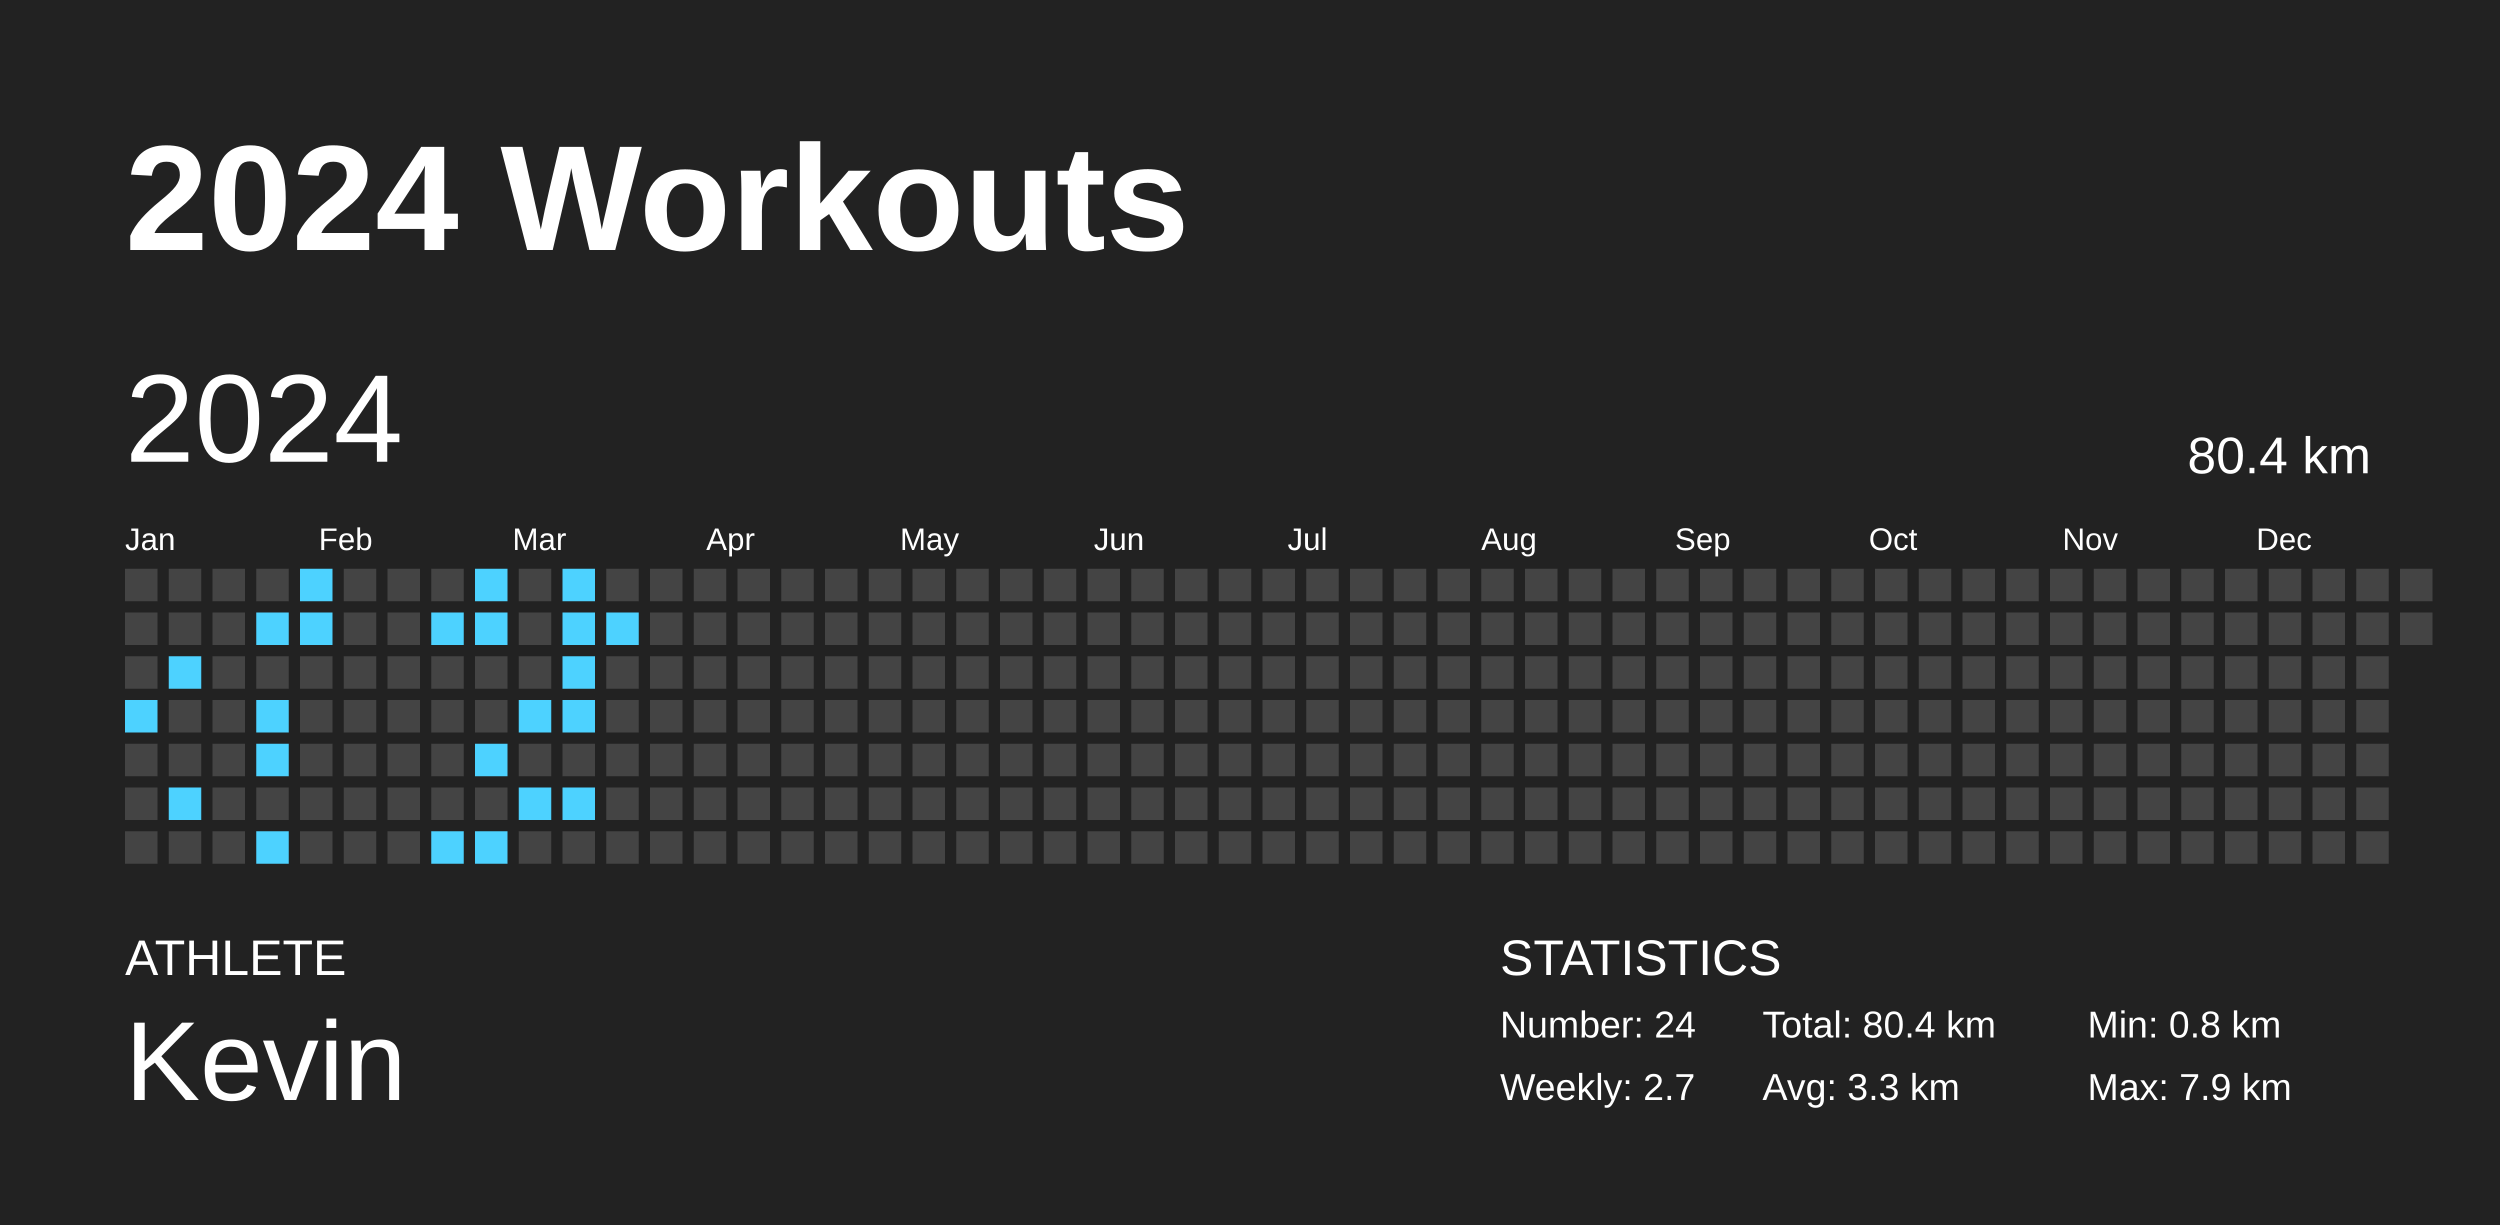
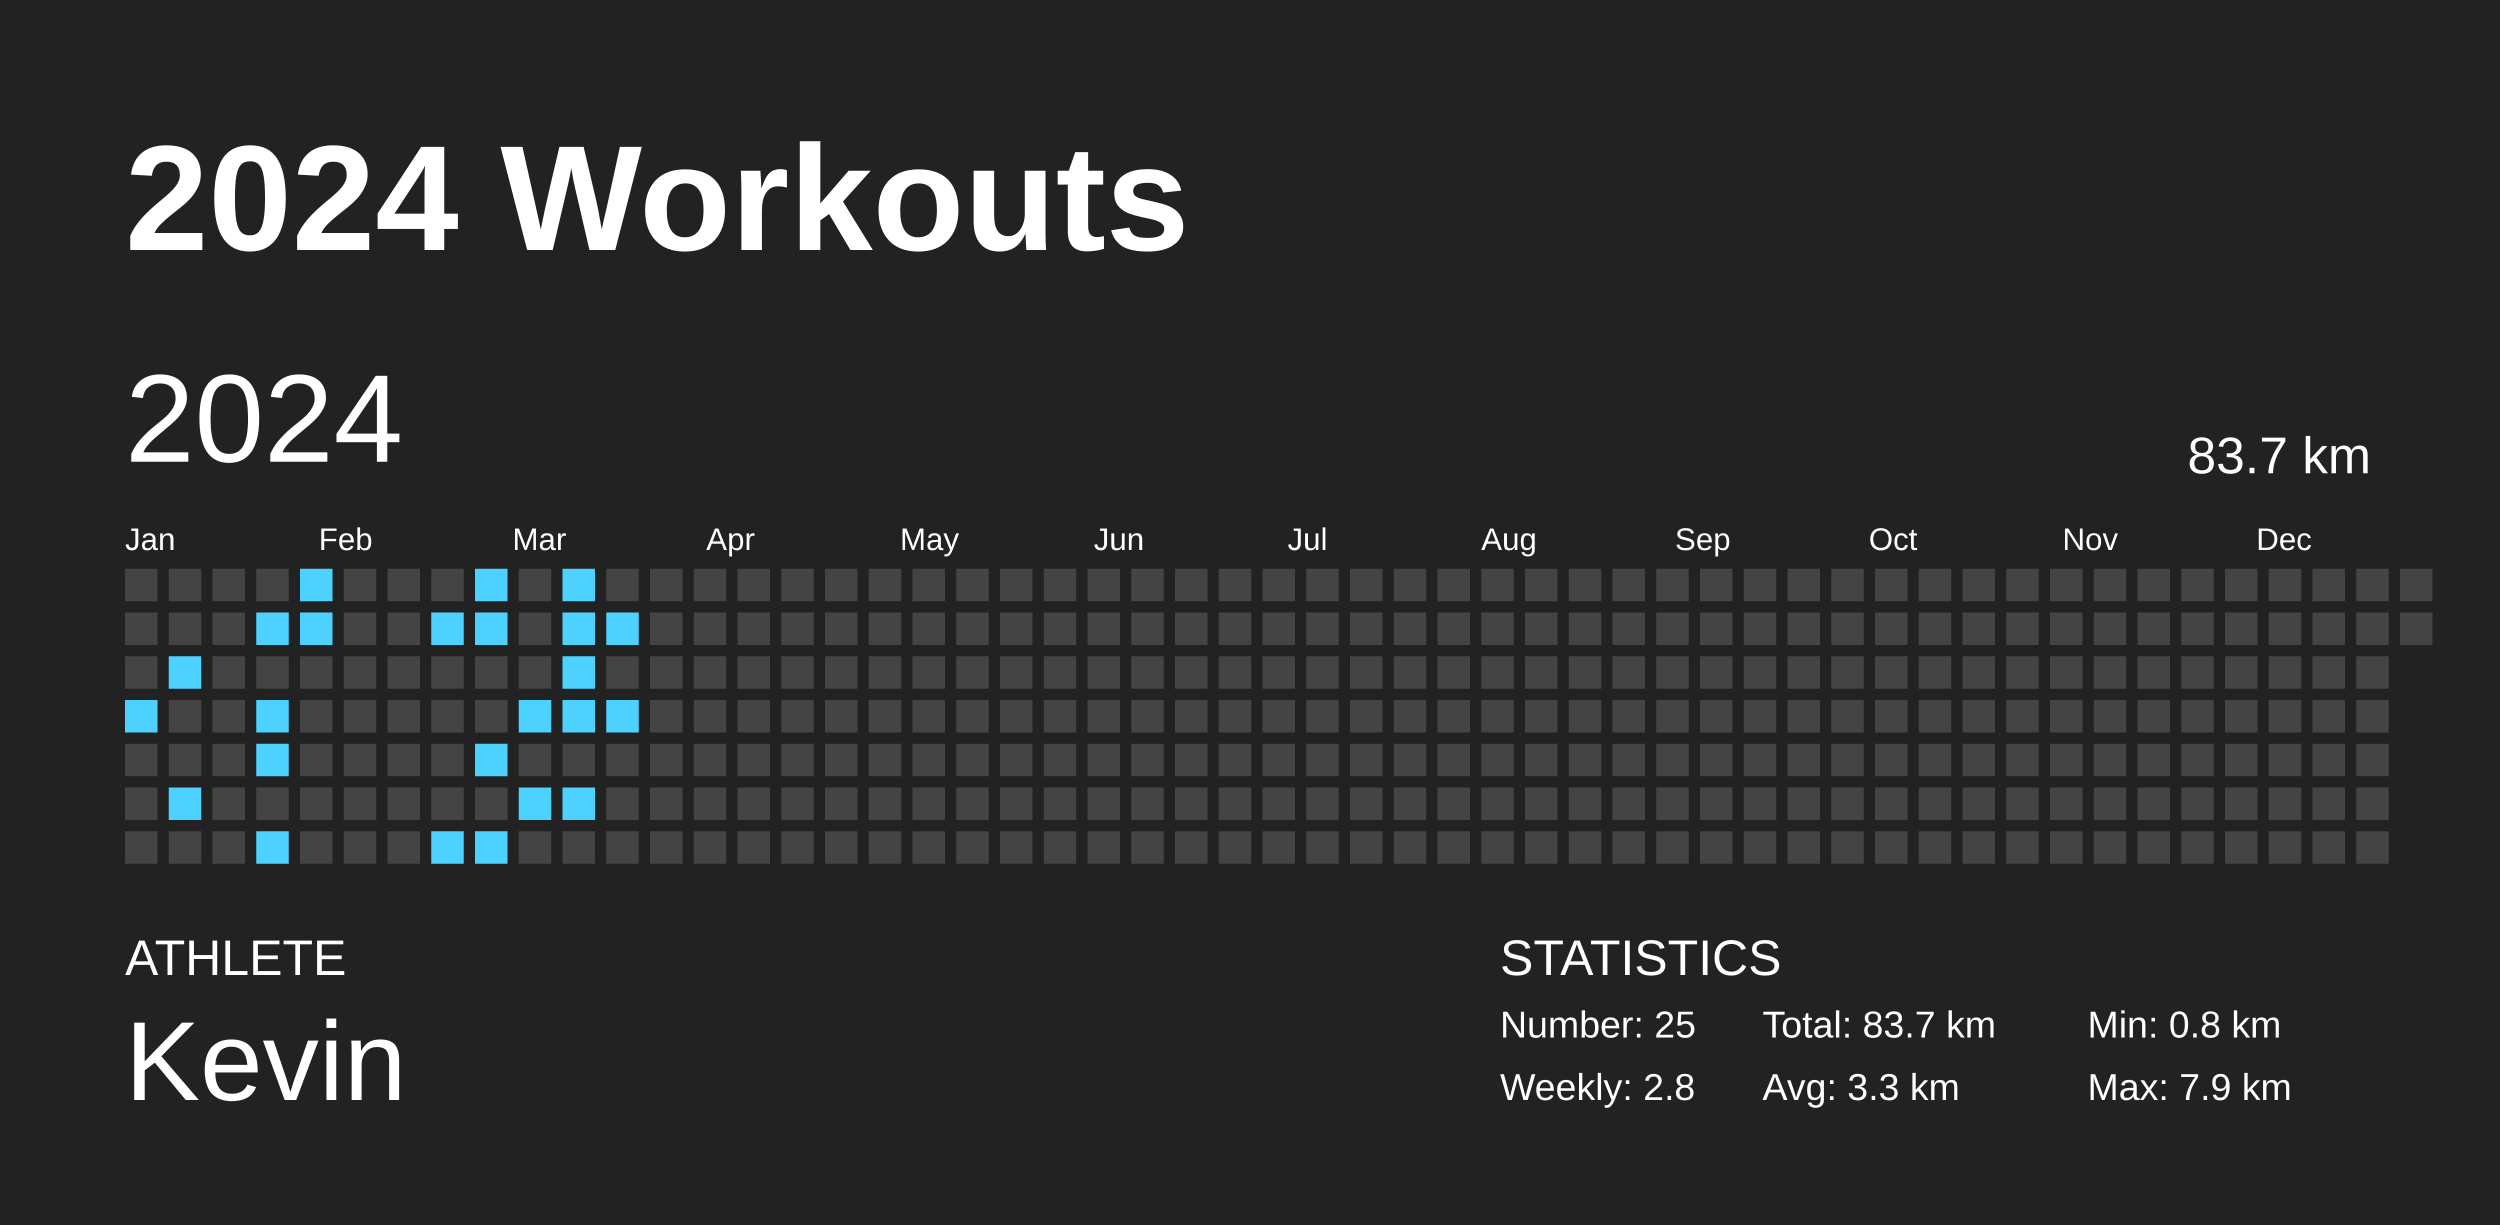
<svg xmlns="http://www.w3.org/2000/svg" baseProfile="full" height="98mm" version="1.1" viewBox="0,0,200,98" width="200mm">
  <defs />
  <rect fill="#222222" height="98" width="200" x="0" y="0" />
  <text fill="#FFFFFF" style="font-size:12px; font-family:Arial; font-weight:bold;" x="10" y="20">2024 Workouts</text>
  <text fill="#FFFFFF" style="font-size:4px; font-family:Arial" x="10" y="78">ATHLETE</text>
  <text fill="#FFFFFF" style="font-size:9px; font-family:Arial" x="10" y="88">Kevin</text>
  <text fill="#FFFFFF" style="font-size:4px; font-family:Arial" x="120" y="78">STATISTICS</text>
-   <text fill="#FFFFFF" style="font-size:3px; font-family:Arial" x="120" y="83">Number: 24</text>
-   <text fill="#FFFFFF" style="font-size:3px; font-family:Arial" x="120" y="88">Weekly: 2.7</text>
-   <text fill="#FFFFFF" style="font-size:3px; font-family:Arial" x="141" y="83">Total: 80.4 km</text>
+   <text fill="#FFFFFF" style="font-size:3px; font-family:Arial" x="120" y="83">Number: 25</text>
+   <text fill="#FFFFFF" style="font-size:3px; font-family:Arial" x="120" y="88">Weekly: 2.8</text>
+   <text fill="#FFFFFF" style="font-size:3px; font-family:Arial" x="141" y="83">Total: 83.7 km</text>
  <text fill="#FFFFFF" style="font-size:3px; font-family:Arial" x="141" y="88">Avg: 3.3 km</text>
  <text fill="#FFFFFF" style="font-size:3px; font-family:Arial" x="167" y="83">Min: 0.8 km</text>
  <text fill="#FFFFFF" style="font-size:3px; font-family:Arial" x="167" y="88">Max: 7.9 km</text>
  <text dominant-baseline="hanging" fill="#FFFFFF" style="font-size:10.0px; font-family:Arial;" x="10" y="30">2024</text>
-   <text dominant-baseline="hanging" fill="#FFFFFF" style="font-size:4.125px; font-family:Arial;" x="175" y="35">80.4 km</text>
+   <text dominant-baseline="hanging" fill="#FFFFFF" style="font-size:4.125px; font-family:Arial;" x="175" y="35">83.7 km</text>
  <text fill="#FFFFFF" style="font-size:2.5px; font-family:Arial" x="10.0" y="44">Jan</text>
  <text fill="#FFFFFF" style="font-size:2.5px; font-family:Arial" x="25.5" y="44">Feb</text>
  <text fill="#FFFFFF" style="font-size:2.5px; font-family:Arial" x="41.0" y="44">Mar</text>
  <text fill="#FFFFFF" style="font-size:2.5px; font-family:Arial" x="56.5" y="44">Apr</text>
  <text fill="#FFFFFF" style="font-size:2.5px; font-family:Arial" x="72.0" y="44">May</text>
  <text fill="#FFFFFF" style="font-size:2.5px; font-family:Arial" x="87.5" y="44">Jun</text>
  <text fill="#FFFFFF" style="font-size:2.5px; font-family:Arial" x="103.0" y="44">Jul</text>
  <text fill="#FFFFFF" style="font-size:2.5px; font-family:Arial" x="118.5" y="44">Aug</text>
  <text fill="#FFFFFF" style="font-size:2.5px; font-family:Arial" x="134.0" y="44">Sep</text>
  <text fill="#FFFFFF" style="font-size:2.5px; font-family:Arial" x="149.5" y="44">Oct</text>
  <text fill="#FFFFFF" style="font-size:2.5px; font-family:Arial" x="165.0" y="44">Nov</text>
  <text fill="#FFFFFF" style="font-size:2.5px; font-family:Arial" x="180.5" y="44">Dec</text>
  <rect fill="#444444" height="2.6" width="2.6" x="10.0" y="45.5" />
  <rect fill="#444444" height="2.6" width="2.6" x="10.0" y="49.0" />
  <rect fill="#444444" height="2.6" width="2.6" x="10.0" y="52.5" />
  <rect fill="#4dd2ff" height="2.6" width="2.6" x="10.0" y="56.0" />
  <rect fill="#444444" height="2.6" width="2.6" x="10.0" y="59.5" />
  <rect fill="#444444" height="2.6" width="2.6" x="10.0" y="63.0" />
  <rect fill="#444444" height="2.6" width="2.6" x="10.0" y="66.5" />
  <rect fill="#444444" height="2.6" width="2.6" x="13.5" y="45.5" />
  <rect fill="#444444" height="2.6" width="2.6" x="13.5" y="49.0" />
  <rect fill="#4dd2ff" height="2.6" width="2.6" x="13.5" y="52.5" />
  <rect fill="#444444" height="2.6" width="2.6" x="13.5" y="56.0" />
  <rect fill="#444444" height="2.6" width="2.6" x="13.5" y="59.5" />
  <rect fill="#4dd2ff" height="2.6" width="2.6" x="13.5" y="63.0" />
  <rect fill="#444444" height="2.6" width="2.6" x="13.5" y="66.5" />
  <rect fill="#444444" height="2.6" width="2.6" x="17.0" y="45.5" />
  <rect fill="#444444" height="2.6" width="2.6" x="17.0" y="49.0" />
  <rect fill="#444444" height="2.6" width="2.6" x="17.0" y="52.5" />
  <rect fill="#444444" height="2.6" width="2.6" x="17.0" y="56.0" />
  <rect fill="#444444" height="2.6" width="2.6" x="17.0" y="59.5" />
  <rect fill="#444444" height="2.6" width="2.6" x="17.0" y="63.0" />
  <rect fill="#444444" height="2.6" width="2.6" x="17.0" y="66.5" />
  <rect fill="#444444" height="2.6" width="2.6" x="20.5" y="45.5" />
  <rect fill="#4dd2ff" height="2.6" width="2.6" x="20.5" y="49.0" />
  <rect fill="#444444" height="2.6" width="2.6" x="20.5" y="52.5" />
  <rect fill="#4dd2ff" height="2.6" width="2.6" x="20.5" y="56.0" />
  <rect fill="#4dd2ff" height="2.6" width="2.6" x="20.5" y="59.5" />
  <rect fill="#444444" height="2.6" width="2.6" x="20.5" y="63.0" />
  <rect fill="#4dd2ff" height="2.6" width="2.6" x="20.5" y="66.5" />
  <rect fill="#4dd2ff" height="2.6" width="2.6" x="24.0" y="45.5" />
  <rect fill="#4dd2ff" height="2.6" width="2.6" x="24.0" y="49.0" />
  <rect fill="#444444" height="2.6" width="2.6" x="24.0" y="52.5" />
  <rect fill="#444444" height="2.6" width="2.6" x="24.0" y="56.0" />
  <rect fill="#444444" height="2.6" width="2.6" x="24.0" y="59.5" />
  <rect fill="#444444" height="2.6" width="2.6" x="24.0" y="63.0" />
  <rect fill="#444444" height="2.6" width="2.6" x="24.0" y="66.5" />
  <rect fill="#444444" height="2.6" width="2.6" x="27.5" y="45.5" />
  <rect fill="#444444" height="2.6" width="2.6" x="27.5" y="49.0" />
  <rect fill="#444444" height="2.6" width="2.6" x="27.5" y="52.5" />
  <rect fill="#444444" height="2.6" width="2.6" x="27.5" y="56.0" />
  <rect fill="#444444" height="2.6" width="2.6" x="27.5" y="59.5" />
  <rect fill="#444444" height="2.6" width="2.6" x="27.5" y="63.0" />
  <rect fill="#444444" height="2.6" width="2.6" x="27.5" y="66.5" />
  <rect fill="#444444" height="2.6" width="2.6" x="31.0" y="45.5" />
  <rect fill="#444444" height="2.6" width="2.6" x="31.0" y="49.0" />
  <rect fill="#444444" height="2.6" width="2.6" x="31.0" y="52.5" />
  <rect fill="#444444" height="2.6" width="2.6" x="31.0" y="56.0" />
  <rect fill="#444444" height="2.6" width="2.6" x="31.0" y="59.5" />
  <rect fill="#444444" height="2.6" width="2.6" x="31.0" y="63.0" />
  <rect fill="#444444" height="2.6" width="2.6" x="31.0" y="66.5" />
  <rect fill="#444444" height="2.6" width="2.6" x="34.5" y="45.5" />
  <rect fill="#4dd2ff" height="2.6" width="2.6" x="34.5" y="49.0" />
  <rect fill="#444444" height="2.6" width="2.6" x="34.5" y="52.5" />
  <rect fill="#444444" height="2.6" width="2.6" x="34.5" y="56.0" />
  <rect fill="#444444" height="2.6" width="2.6" x="34.5" y="59.5" />
  <rect fill="#444444" height="2.6" width="2.6" x="34.5" y="63.0" />
  <rect fill="#4dd2ff" height="2.6" width="2.6" x="34.5" y="66.5" />
  <rect fill="#4dd2ff" height="2.6" width="2.6" x="38.0" y="45.5" />
  <rect fill="#4dd2ff" height="2.6" width="2.6" x="38.0" y="49.0" />
  <rect fill="#444444" height="2.6" width="2.6" x="38.0" y="52.5" />
  <rect fill="#444444" height="2.6" width="2.6" x="38.0" y="56.0" />
  <rect fill="#4dd2ff" height="2.6" width="2.6" x="38.0" y="59.5" />
  <rect fill="#444444" height="2.6" width="2.6" x="38.0" y="63.0" />
  <rect fill="#4dd2ff" height="2.6" width="2.6" x="38.0" y="66.5" />
  <rect fill="#444444" height="2.6" width="2.6" x="41.5" y="45.5" />
  <rect fill="#444444" height="2.6" width="2.6" x="41.5" y="49.0" />
  <rect fill="#444444" height="2.6" width="2.6" x="41.5" y="52.5" />
  <rect fill="#4dd2ff" height="2.6" width="2.6" x="41.5" y="56.0" />
  <rect fill="#444444" height="2.6" width="2.6" x="41.5" y="59.5" />
  <rect fill="#4dd2ff" height="2.6" width="2.6" x="41.5" y="63.0" />
  <rect fill="#444444" height="2.6" width="2.6" x="41.5" y="66.5" />
  <rect fill="#4dd2ff" height="2.6" width="2.6" x="45.0" y="45.5" />
  <rect fill="#4dd2ff" height="2.6" width="2.6" x="45.0" y="49.0" />
  <rect fill="#4dd2ff" height="2.6" width="2.6" x="45.0" y="52.5" />
  <rect fill="#4dd2ff" height="2.6" width="2.6" x="45.0" y="56.0" />
  <rect fill="#444444" height="2.6" width="2.6" x="45.0" y="59.5" />
  <rect fill="#4dd2ff" height="2.6" width="2.6" x="45.0" y="63.0" />
  <rect fill="#444444" height="2.6" width="2.6" x="45.0" y="66.5" />
  <rect fill="#444444" height="2.6" width="2.6" x="48.5" y="45.5" />
  <rect fill="#4dd2ff" height="2.6" width="2.6" x="48.5" y="49.0" />
  <rect fill="#444444" height="2.6" width="2.6" x="48.5" y="52.5" />
-   <rect fill="#444444" height="2.6" width="2.6" x="48.5" y="56.0" />
+   <rect fill="#4dd2ff" height="2.6" width="2.6" x="48.5" y="56.0" />
  <rect fill="#444444" height="2.6" width="2.6" x="48.5" y="59.5" />
  <rect fill="#444444" height="2.6" width="2.6" x="48.5" y="63.0" />
  <rect fill="#444444" height="2.6" width="2.6" x="48.5" y="66.5" />
  <rect fill="#444444" height="2.6" width="2.6" x="52.0" y="45.5" />
  <rect fill="#444444" height="2.6" width="2.6" x="52.0" y="49.0" />
  <rect fill="#444444" height="2.6" width="2.6" x="52.0" y="52.5" />
  <rect fill="#444444" height="2.6" width="2.6" x="52.0" y="56.0" />
  <rect fill="#444444" height="2.6" width="2.6" x="52.0" y="59.5" />
  <rect fill="#444444" height="2.6" width="2.6" x="52.0" y="63.0" />
  <rect fill="#444444" height="2.6" width="2.6" x="52.0" y="66.5" />
  <rect fill="#444444" height="2.6" width="2.6" x="55.5" y="45.5" />
  <rect fill="#444444" height="2.6" width="2.6" x="55.5" y="49.0" />
  <rect fill="#444444" height="2.6" width="2.6" x="55.5" y="52.5" />
  <rect fill="#444444" height="2.6" width="2.6" x="55.5" y="56.0" />
  <rect fill="#444444" height="2.6" width="2.6" x="55.5" y="59.5" />
  <rect fill="#444444" height="2.6" width="2.6" x="55.5" y="63.0" />
  <rect fill="#444444" height="2.6" width="2.6" x="55.5" y="66.5" />
  <rect fill="#444444" height="2.6" width="2.6" x="59.0" y="45.5" />
  <rect fill="#444444" height="2.6" width="2.6" x="59.0" y="49.0" />
  <rect fill="#444444" height="2.6" width="2.6" x="59.0" y="52.5" />
  <rect fill="#444444" height="2.6" width="2.6" x="59.0" y="56.0" />
  <rect fill="#444444" height="2.6" width="2.6" x="59.0" y="59.5" />
  <rect fill="#444444" height="2.6" width="2.6" x="59.0" y="63.0" />
  <rect fill="#444444" height="2.6" width="2.6" x="59.0" y="66.5" />
  <rect fill="#444444" height="2.6" width="2.6" x="62.5" y="45.5" />
  <rect fill="#444444" height="2.6" width="2.6" x="62.5" y="49.0" />
  <rect fill="#444444" height="2.6" width="2.6" x="62.5" y="52.5" />
  <rect fill="#444444" height="2.6" width="2.6" x="62.5" y="56.0" />
  <rect fill="#444444" height="2.6" width="2.6" x="62.5" y="59.5" />
  <rect fill="#444444" height="2.6" width="2.6" x="62.5" y="63.0" />
  <rect fill="#444444" height="2.6" width="2.6" x="62.5" y="66.5" />
  <rect fill="#444444" height="2.6" width="2.6" x="66.0" y="45.5" />
  <rect fill="#444444" height="2.6" width="2.6" x="66.0" y="49.0" />
  <rect fill="#444444" height="2.6" width="2.6" x="66.0" y="52.5" />
  <rect fill="#444444" height="2.6" width="2.6" x="66.0" y="56.0" />
  <rect fill="#444444" height="2.6" width="2.6" x="66.0" y="59.5" />
  <rect fill="#444444" height="2.6" width="2.6" x="66.0" y="63.0" />
  <rect fill="#444444" height="2.6" width="2.6" x="66.0" y="66.5" />
  <rect fill="#444444" height="2.6" width="2.6" x="69.5" y="45.5" />
  <rect fill="#444444" height="2.6" width="2.6" x="69.5" y="49.0" />
  <rect fill="#444444" height="2.6" width="2.6" x="69.5" y="52.5" />
  <rect fill="#444444" height="2.6" width="2.6" x="69.5" y="56.0" />
  <rect fill="#444444" height="2.6" width="2.6" x="69.5" y="59.5" />
  <rect fill="#444444" height="2.6" width="2.6" x="69.5" y="63.0" />
  <rect fill="#444444" height="2.6" width="2.6" x="69.5" y="66.5" />
  <rect fill="#444444" height="2.6" width="2.6" x="73.0" y="45.5" />
  <rect fill="#444444" height="2.6" width="2.6" x="73.0" y="49.0" />
  <rect fill="#444444" height="2.6" width="2.6" x="73.0" y="52.5" />
  <rect fill="#444444" height="2.6" width="2.6" x="73.0" y="56.0" />
  <rect fill="#444444" height="2.6" width="2.6" x="73.0" y="59.5" />
  <rect fill="#444444" height="2.6" width="2.6" x="73.0" y="63.0" />
  <rect fill="#444444" height="2.6" width="2.6" x="73.0" y="66.5" />
  <rect fill="#444444" height="2.6" width="2.6" x="76.5" y="45.5" />
  <rect fill="#444444" height="2.6" width="2.6" x="76.5" y="49.0" />
  <rect fill="#444444" height="2.6" width="2.6" x="76.5" y="52.5" />
  <rect fill="#444444" height="2.6" width="2.6" x="76.5" y="56.0" />
  <rect fill="#444444" height="2.6" width="2.6" x="76.5" y="59.5" />
  <rect fill="#444444" height="2.6" width="2.6" x="76.5" y="63.0" />
  <rect fill="#444444" height="2.6" width="2.6" x="76.5" y="66.5" />
  <rect fill="#444444" height="2.6" width="2.6" x="80.0" y="45.5" />
  <rect fill="#444444" height="2.6" width="2.6" x="80.0" y="49.0" />
  <rect fill="#444444" height="2.6" width="2.6" x="80.0" y="52.5" />
  <rect fill="#444444" height="2.6" width="2.6" x="80.0" y="56.0" />
  <rect fill="#444444" height="2.6" width="2.6" x="80.0" y="59.5" />
  <rect fill="#444444" height="2.6" width="2.6" x="80.0" y="63.0" />
  <rect fill="#444444" height="2.6" width="2.6" x="80.0" y="66.5" />
  <rect fill="#444444" height="2.6" width="2.6" x="83.5" y="45.5" />
  <rect fill="#444444" height="2.6" width="2.6" x="83.5" y="49.0" />
  <rect fill="#444444" height="2.6" width="2.6" x="83.5" y="52.5" />
  <rect fill="#444444" height="2.6" width="2.6" x="83.5" y="56.0" />
  <rect fill="#444444" height="2.6" width="2.6" x="83.5" y="59.5" />
  <rect fill="#444444" height="2.6" width="2.6" x="83.5" y="63.0" />
  <rect fill="#444444" height="2.6" width="2.6" x="83.5" y="66.5" />
  <rect fill="#444444" height="2.6" width="2.6" x="87.0" y="45.5" />
  <rect fill="#444444" height="2.6" width="2.6" x="87.0" y="49.0" />
  <rect fill="#444444" height="2.6" width="2.6" x="87.0" y="52.5" />
  <rect fill="#444444" height="2.6" width="2.6" x="87.0" y="56.0" />
  <rect fill="#444444" height="2.6" width="2.6" x="87.0" y="59.5" />
  <rect fill="#444444" height="2.6" width="2.6" x="87.0" y="63.0" />
  <rect fill="#444444" height="2.6" width="2.6" x="87.0" y="66.5" />
  <rect fill="#444444" height="2.6" width="2.6" x="90.5" y="45.5" />
  <rect fill="#444444" height="2.6" width="2.6" x="90.5" y="49.0" />
  <rect fill="#444444" height="2.6" width="2.6" x="90.5" y="52.5" />
  <rect fill="#444444" height="2.6" width="2.6" x="90.5" y="56.0" />
  <rect fill="#444444" height="2.6" width="2.6" x="90.5" y="59.5" />
  <rect fill="#444444" height="2.6" width="2.6" x="90.5" y="63.0" />
  <rect fill="#444444" height="2.6" width="2.6" x="90.5" y="66.5" />
  <rect fill="#444444" height="2.6" width="2.6" x="94.0" y="45.5" />
  <rect fill="#444444" height="2.6" width="2.6" x="94.0" y="49.0" />
  <rect fill="#444444" height="2.6" width="2.6" x="94.0" y="52.5" />
  <rect fill="#444444" height="2.6" width="2.6" x="94.0" y="56.0" />
  <rect fill="#444444" height="2.6" width="2.6" x="94.0" y="59.5" />
  <rect fill="#444444" height="2.6" width="2.6" x="94.0" y="63.0" />
  <rect fill="#444444" height="2.6" width="2.6" x="94.0" y="66.5" />
  <rect fill="#444444" height="2.6" width="2.6" x="97.5" y="45.5" />
  <rect fill="#444444" height="2.6" width="2.6" x="97.5" y="49.0" />
  <rect fill="#444444" height="2.6" width="2.6" x="97.5" y="52.5" />
  <rect fill="#444444" height="2.6" width="2.6" x="97.5" y="56.0" />
  <rect fill="#444444" height="2.6" width="2.6" x="97.5" y="59.5" />
  <rect fill="#444444" height="2.6" width="2.6" x="97.5" y="63.0" />
  <rect fill="#444444" height="2.6" width="2.6" x="97.5" y="66.5" />
  <rect fill="#444444" height="2.6" width="2.6" x="101.0" y="45.5" />
  <rect fill="#444444" height="2.6" width="2.6" x="101.0" y="49.0" />
  <rect fill="#444444" height="2.6" width="2.6" x="101.0" y="52.5" />
  <rect fill="#444444" height="2.6" width="2.6" x="101.0" y="56.0" />
  <rect fill="#444444" height="2.6" width="2.6" x="101.0" y="59.5" />
  <rect fill="#444444" height="2.6" width="2.6" x="101.0" y="63.0" />
  <rect fill="#444444" height="2.6" width="2.6" x="101.0" y="66.5" />
  <rect fill="#444444" height="2.6" width="2.6" x="104.5" y="45.5" />
  <rect fill="#444444" height="2.6" width="2.6" x="104.5" y="49.0" />
  <rect fill="#444444" height="2.6" width="2.6" x="104.5" y="52.5" />
  <rect fill="#444444" height="2.6" width="2.6" x="104.5" y="56.0" />
  <rect fill="#444444" height="2.6" width="2.6" x="104.5" y="59.5" />
  <rect fill="#444444" height="2.6" width="2.6" x="104.5" y="63.0" />
  <rect fill="#444444" height="2.6" width="2.6" x="104.5" y="66.5" />
  <rect fill="#444444" height="2.6" width="2.6" x="108.0" y="45.5" />
  <rect fill="#444444" height="2.6" width="2.6" x="108.0" y="49.0" />
  <rect fill="#444444" height="2.6" width="2.6" x="108.0" y="52.5" />
  <rect fill="#444444" height="2.6" width="2.6" x="108.0" y="56.0" />
  <rect fill="#444444" height="2.6" width="2.6" x="108.0" y="59.5" />
  <rect fill="#444444" height="2.6" width="2.6" x="108.0" y="63.0" />
  <rect fill="#444444" height="2.6" width="2.6" x="108.0" y="66.5" />
  <rect fill="#444444" height="2.6" width="2.6" x="111.5" y="45.5" />
  <rect fill="#444444" height="2.6" width="2.6" x="111.5" y="49.0" />
  <rect fill="#444444" height="2.6" width="2.6" x="111.5" y="52.5" />
  <rect fill="#444444" height="2.6" width="2.6" x="111.5" y="56.0" />
  <rect fill="#444444" height="2.6" width="2.6" x="111.5" y="59.5" />
  <rect fill="#444444" height="2.6" width="2.6" x="111.5" y="63.0" />
  <rect fill="#444444" height="2.6" width="2.6" x="111.5" y="66.5" />
  <rect fill="#444444" height="2.6" width="2.6" x="115.0" y="45.5" />
  <rect fill="#444444" height="2.6" width="2.6" x="115.0" y="49.0" />
  <rect fill="#444444" height="2.6" width="2.6" x="115.0" y="52.5" />
  <rect fill="#444444" height="2.6" width="2.6" x="115.0" y="56.0" />
  <rect fill="#444444" height="2.6" width="2.6" x="115.0" y="59.5" />
  <rect fill="#444444" height="2.6" width="2.6" x="115.0" y="63.0" />
  <rect fill="#444444" height="2.6" width="2.6" x="115.0" y="66.5" />
  <rect fill="#444444" height="2.6" width="2.6" x="118.5" y="45.5" />
  <rect fill="#444444" height="2.6" width="2.6" x="118.5" y="49.0" />
  <rect fill="#444444" height="2.6" width="2.6" x="118.5" y="52.5" />
  <rect fill="#444444" height="2.6" width="2.6" x="118.5" y="56.0" />
  <rect fill="#444444" height="2.6" width="2.6" x="118.5" y="59.5" />
  <rect fill="#444444" height="2.6" width="2.6" x="118.5" y="63.0" />
  <rect fill="#444444" height="2.6" width="2.6" x="118.5" y="66.5" />
  <rect fill="#444444" height="2.6" width="2.6" x="122.0" y="45.5" />
  <rect fill="#444444" height="2.6" width="2.6" x="122.0" y="49.0" />
  <rect fill="#444444" height="2.6" width="2.6" x="122.0" y="52.5" />
  <rect fill="#444444" height="2.6" width="2.6" x="122.0" y="56.0" />
  <rect fill="#444444" height="2.6" width="2.6" x="122.0" y="59.5" />
  <rect fill="#444444" height="2.6" width="2.6" x="122.0" y="63.0" />
  <rect fill="#444444" height="2.6" width="2.6" x="122.0" y="66.5" />
  <rect fill="#444444" height="2.6" width="2.6" x="125.5" y="45.5" />
  <rect fill="#444444" height="2.6" width="2.6" x="125.5" y="49.0" />
  <rect fill="#444444" height="2.6" width="2.6" x="125.5" y="52.5" />
  <rect fill="#444444" height="2.6" width="2.6" x="125.5" y="56.0" />
  <rect fill="#444444" height="2.6" width="2.6" x="125.5" y="59.5" />
  <rect fill="#444444" height="2.6" width="2.6" x="125.5" y="63.0" />
  <rect fill="#444444" height="2.6" width="2.6" x="125.5" y="66.5" />
  <rect fill="#444444" height="2.6" width="2.6" x="129.0" y="45.5" />
  <rect fill="#444444" height="2.6" width="2.6" x="129.0" y="49.0" />
  <rect fill="#444444" height="2.6" width="2.6" x="129.0" y="52.5" />
  <rect fill="#444444" height="2.6" width="2.6" x="129.0" y="56.0" />
  <rect fill="#444444" height="2.6" width="2.6" x="129.0" y="59.5" />
  <rect fill="#444444" height="2.6" width="2.6" x="129.0" y="63.0" />
  <rect fill="#444444" height="2.6" width="2.6" x="129.0" y="66.5" />
  <rect fill="#444444" height="2.6" width="2.6" x="132.5" y="45.5" />
  <rect fill="#444444" height="2.6" width="2.6" x="132.5" y="49.0" />
  <rect fill="#444444" height="2.6" width="2.6" x="132.5" y="52.5" />
  <rect fill="#444444" height="2.6" width="2.6" x="132.5" y="56.0" />
  <rect fill="#444444" height="2.6" width="2.6" x="132.5" y="59.5" />
  <rect fill="#444444" height="2.6" width="2.6" x="132.5" y="63.0" />
  <rect fill="#444444" height="2.6" width="2.6" x="132.5" y="66.5" />
  <rect fill="#444444" height="2.6" width="2.6" x="136.0" y="45.5" />
  <rect fill="#444444" height="2.6" width="2.6" x="136.0" y="49.0" />
  <rect fill="#444444" height="2.6" width="2.6" x="136.0" y="52.5" />
  <rect fill="#444444" height="2.6" width="2.6" x="136.0" y="56.0" />
  <rect fill="#444444" height="2.6" width="2.6" x="136.0" y="59.5" />
  <rect fill="#444444" height="2.6" width="2.6" x="136.0" y="63.0" />
  <rect fill="#444444" height="2.6" width="2.6" x="136.0" y="66.5" />
  <rect fill="#444444" height="2.6" width="2.6" x="139.5" y="45.5" />
  <rect fill="#444444" height="2.6" width="2.6" x="139.5" y="49.0" />
  <rect fill="#444444" height="2.6" width="2.6" x="139.5" y="52.5" />
  <rect fill="#444444" height="2.6" width="2.6" x="139.5" y="56.0" />
  <rect fill="#444444" height="2.6" width="2.6" x="139.5" y="59.5" />
  <rect fill="#444444" height="2.6" width="2.6" x="139.5" y="63.0" />
  <rect fill="#444444" height="2.6" width="2.6" x="139.5" y="66.5" />
  <rect fill="#444444" height="2.6" width="2.6" x="143.0" y="45.5" />
  <rect fill="#444444" height="2.6" width="2.6" x="143.0" y="49.0" />
  <rect fill="#444444" height="2.6" width="2.6" x="143.0" y="52.5" />
  <rect fill="#444444" height="2.6" width="2.6" x="143.0" y="56.0" />
  <rect fill="#444444" height="2.6" width="2.6" x="143.0" y="59.5" />
  <rect fill="#444444" height="2.6" width="2.6" x="143.0" y="63.0" />
  <rect fill="#444444" height="2.6" width="2.6" x="143.0" y="66.5" />
  <rect fill="#444444" height="2.6" width="2.6" x="146.5" y="45.5" />
  <rect fill="#444444" height="2.6" width="2.6" x="146.5" y="49.0" />
  <rect fill="#444444" height="2.6" width="2.6" x="146.5" y="52.5" />
  <rect fill="#444444" height="2.6" width="2.6" x="146.5" y="56.0" />
  <rect fill="#444444" height="2.6" width="2.6" x="146.5" y="59.5" />
  <rect fill="#444444" height="2.6" width="2.6" x="146.5" y="63.0" />
  <rect fill="#444444" height="2.6" width="2.6" x="146.5" y="66.5" />
  <rect fill="#444444" height="2.6" width="2.6" x="150.0" y="45.5" />
  <rect fill="#444444" height="2.6" width="2.6" x="150.0" y="49.0" />
  <rect fill="#444444" height="2.6" width="2.6" x="150.0" y="52.5" />
  <rect fill="#444444" height="2.6" width="2.6" x="150.0" y="56.0" />
  <rect fill="#444444" height="2.6" width="2.6" x="150.0" y="59.5" />
  <rect fill="#444444" height="2.6" width="2.6" x="150.0" y="63.0" />
  <rect fill="#444444" height="2.6" width="2.6" x="150.0" y="66.5" />
  <rect fill="#444444" height="2.6" width="2.6" x="153.5" y="45.5" />
  <rect fill="#444444" height="2.6" width="2.6" x="153.5" y="49.0" />
  <rect fill="#444444" height="2.6" width="2.6" x="153.5" y="52.5" />
  <rect fill="#444444" height="2.6" width="2.6" x="153.5" y="56.0" />
  <rect fill="#444444" height="2.6" width="2.6" x="153.5" y="59.5" />
  <rect fill="#444444" height="2.6" width="2.6" x="153.5" y="63.0" />
  <rect fill="#444444" height="2.6" width="2.6" x="153.5" y="66.5" />
  <rect fill="#444444" height="2.6" width="2.6" x="157.0" y="45.5" />
  <rect fill="#444444" height="2.6" width="2.6" x="157.0" y="49.0" />
  <rect fill="#444444" height="2.6" width="2.6" x="157.0" y="52.5" />
  <rect fill="#444444" height="2.6" width="2.6" x="157.0" y="56.0" />
  <rect fill="#444444" height="2.6" width="2.6" x="157.0" y="59.5" />
  <rect fill="#444444" height="2.6" width="2.6" x="157.0" y="63.0" />
  <rect fill="#444444" height="2.6" width="2.6" x="157.0" y="66.5" />
  <rect fill="#444444" height="2.6" width="2.6" x="160.5" y="45.5" />
  <rect fill="#444444" height="2.6" width="2.6" x="160.5" y="49.0" />
  <rect fill="#444444" height="2.6" width="2.6" x="160.5" y="52.5" />
  <rect fill="#444444" height="2.6" width="2.6" x="160.5" y="56.0" />
  <rect fill="#444444" height="2.6" width="2.6" x="160.5" y="59.5" />
  <rect fill="#444444" height="2.6" width="2.6" x="160.5" y="63.0" />
  <rect fill="#444444" height="2.6" width="2.6" x="160.5" y="66.5" />
  <rect fill="#444444" height="2.6" width="2.6" x="164.0" y="45.5" />
  <rect fill="#444444" height="2.6" width="2.6" x="164.0" y="49.0" />
  <rect fill="#444444" height="2.6" width="2.6" x="164.0" y="52.5" />
  <rect fill="#444444" height="2.6" width="2.6" x="164.0" y="56.0" />
  <rect fill="#444444" height="2.6" width="2.6" x="164.0" y="59.5" />
  <rect fill="#444444" height="2.6" width="2.6" x="164.0" y="63.0" />
  <rect fill="#444444" height="2.6" width="2.6" x="164.0" y="66.5" />
  <rect fill="#444444" height="2.6" width="2.6" x="167.5" y="45.5" />
  <rect fill="#444444" height="2.6" width="2.6" x="167.5" y="49.0" />
  <rect fill="#444444" height="2.6" width="2.6" x="167.5" y="52.5" />
  <rect fill="#444444" height="2.6" width="2.6" x="167.5" y="56.0" />
  <rect fill="#444444" height="2.6" width="2.6" x="167.5" y="59.5" />
  <rect fill="#444444" height="2.6" width="2.6" x="167.5" y="63.0" />
  <rect fill="#444444" height="2.6" width="2.6" x="167.5" y="66.5" />
  <rect fill="#444444" height="2.6" width="2.6" x="171.0" y="45.5" />
  <rect fill="#444444" height="2.6" width="2.6" x="171.0" y="49.0" />
  <rect fill="#444444" height="2.6" width="2.6" x="171.0" y="52.5" />
  <rect fill="#444444" height="2.6" width="2.6" x="171.0" y="56.0" />
  <rect fill="#444444" height="2.6" width="2.6" x="171.0" y="59.5" />
  <rect fill="#444444" height="2.6" width="2.6" x="171.0" y="63.0" />
  <rect fill="#444444" height="2.6" width="2.6" x="171.0" y="66.5" />
  <rect fill="#444444" height="2.6" width="2.6" x="174.5" y="45.5" />
  <rect fill="#444444" height="2.6" width="2.6" x="174.5" y="49.0" />
  <rect fill="#444444" height="2.6" width="2.6" x="174.5" y="52.5" />
  <rect fill="#444444" height="2.6" width="2.6" x="174.5" y="56.0" />
  <rect fill="#444444" height="2.6" width="2.6" x="174.5" y="59.5" />
  <rect fill="#444444" height="2.6" width="2.6" x="174.5" y="63.0" />
  <rect fill="#444444" height="2.6" width="2.6" x="174.5" y="66.5" />
  <rect fill="#444444" height="2.6" width="2.6" x="178.0" y="45.5" />
  <rect fill="#444444" height="2.6" width="2.6" x="178.0" y="49.0" />
  <rect fill="#444444" height="2.6" width="2.6" x="178.0" y="52.5" />
  <rect fill="#444444" height="2.6" width="2.6" x="178.0" y="56.0" />
  <rect fill="#444444" height="2.6" width="2.6" x="178.0" y="59.5" />
  <rect fill="#444444" height="2.6" width="2.6" x="178.0" y="63.0" />
  <rect fill="#444444" height="2.6" width="2.6" x="178.0" y="66.5" />
  <rect fill="#444444" height="2.6" width="2.6" x="181.5" y="45.5" />
  <rect fill="#444444" height="2.6" width="2.6" x="181.5" y="49.0" />
  <rect fill="#444444" height="2.6" width="2.6" x="181.5" y="52.5" />
  <rect fill="#444444" height="2.6" width="2.6" x="181.5" y="56.0" />
  <rect fill="#444444" height="2.6" width="2.6" x="181.5" y="59.5" />
  <rect fill="#444444" height="2.6" width="2.6" x="181.5" y="63.0" />
  <rect fill="#444444" height="2.6" width="2.6" x="181.5" y="66.5" />
  <rect fill="#444444" height="2.6" width="2.6" x="185.0" y="45.5" />
  <rect fill="#444444" height="2.6" width="2.6" x="185.0" y="49.0" />
  <rect fill="#444444" height="2.6" width="2.6" x="185.0" y="52.5" />
  <rect fill="#444444" height="2.6" width="2.6" x="185.0" y="56.0" />
  <rect fill="#444444" height="2.6" width="2.6" x="185.0" y="59.5" />
  <rect fill="#444444" height="2.6" width="2.6" x="185.0" y="63.0" />
  <rect fill="#444444" height="2.6" width="2.6" x="185.0" y="66.5" />
  <rect fill="#444444" height="2.6" width="2.6" x="188.5" y="45.5" />
  <rect fill="#444444" height="2.6" width="2.6" x="188.5" y="49.0" />
  <rect fill="#444444" height="2.6" width="2.6" x="188.5" y="52.5" />
  <rect fill="#444444" height="2.6" width="2.6" x="188.5" y="56.0" />
  <rect fill="#444444" height="2.6" width="2.6" x="188.5" y="59.5" />
  <rect fill="#444444" height="2.6" width="2.6" x="188.5" y="63.0" />
  <rect fill="#444444" height="2.6" width="2.6" x="188.5" y="66.5" />
  <rect fill="#444444" height="2.6" width="2.6" x="192.0" y="45.5" />
  <rect fill="#444444" height="2.6" width="2.6" x="192.0" y="49.0" />
</svg>
